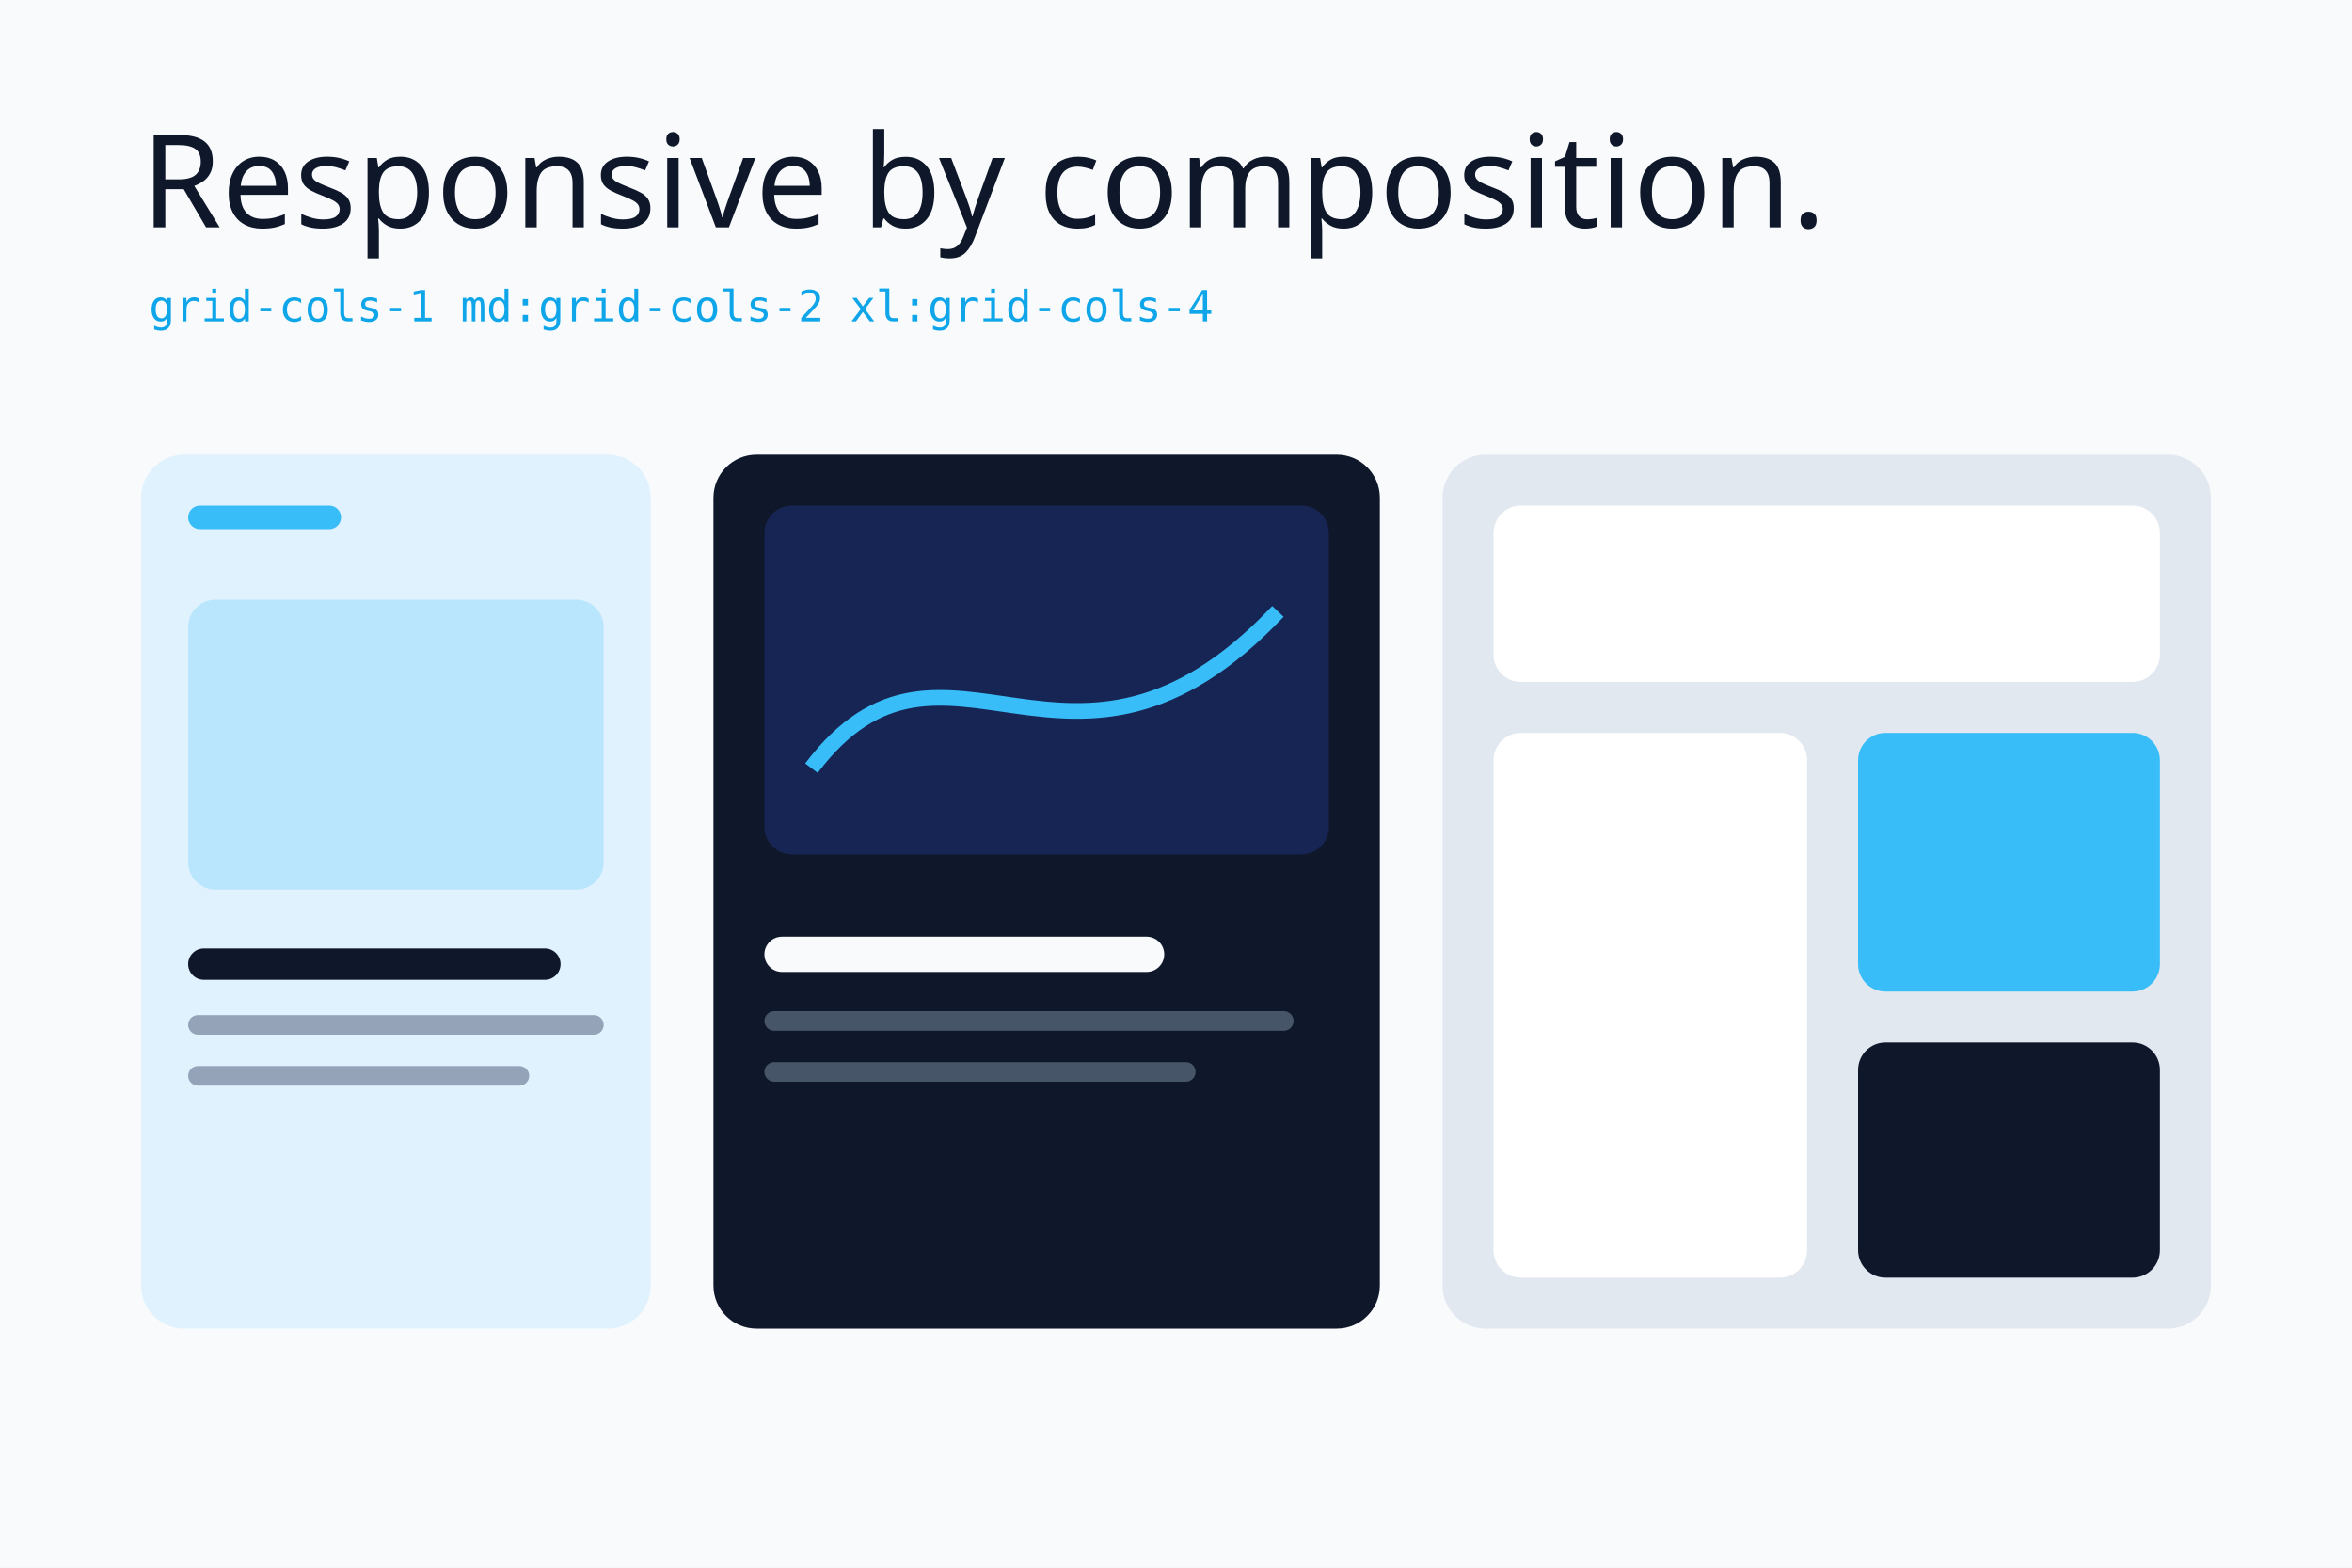
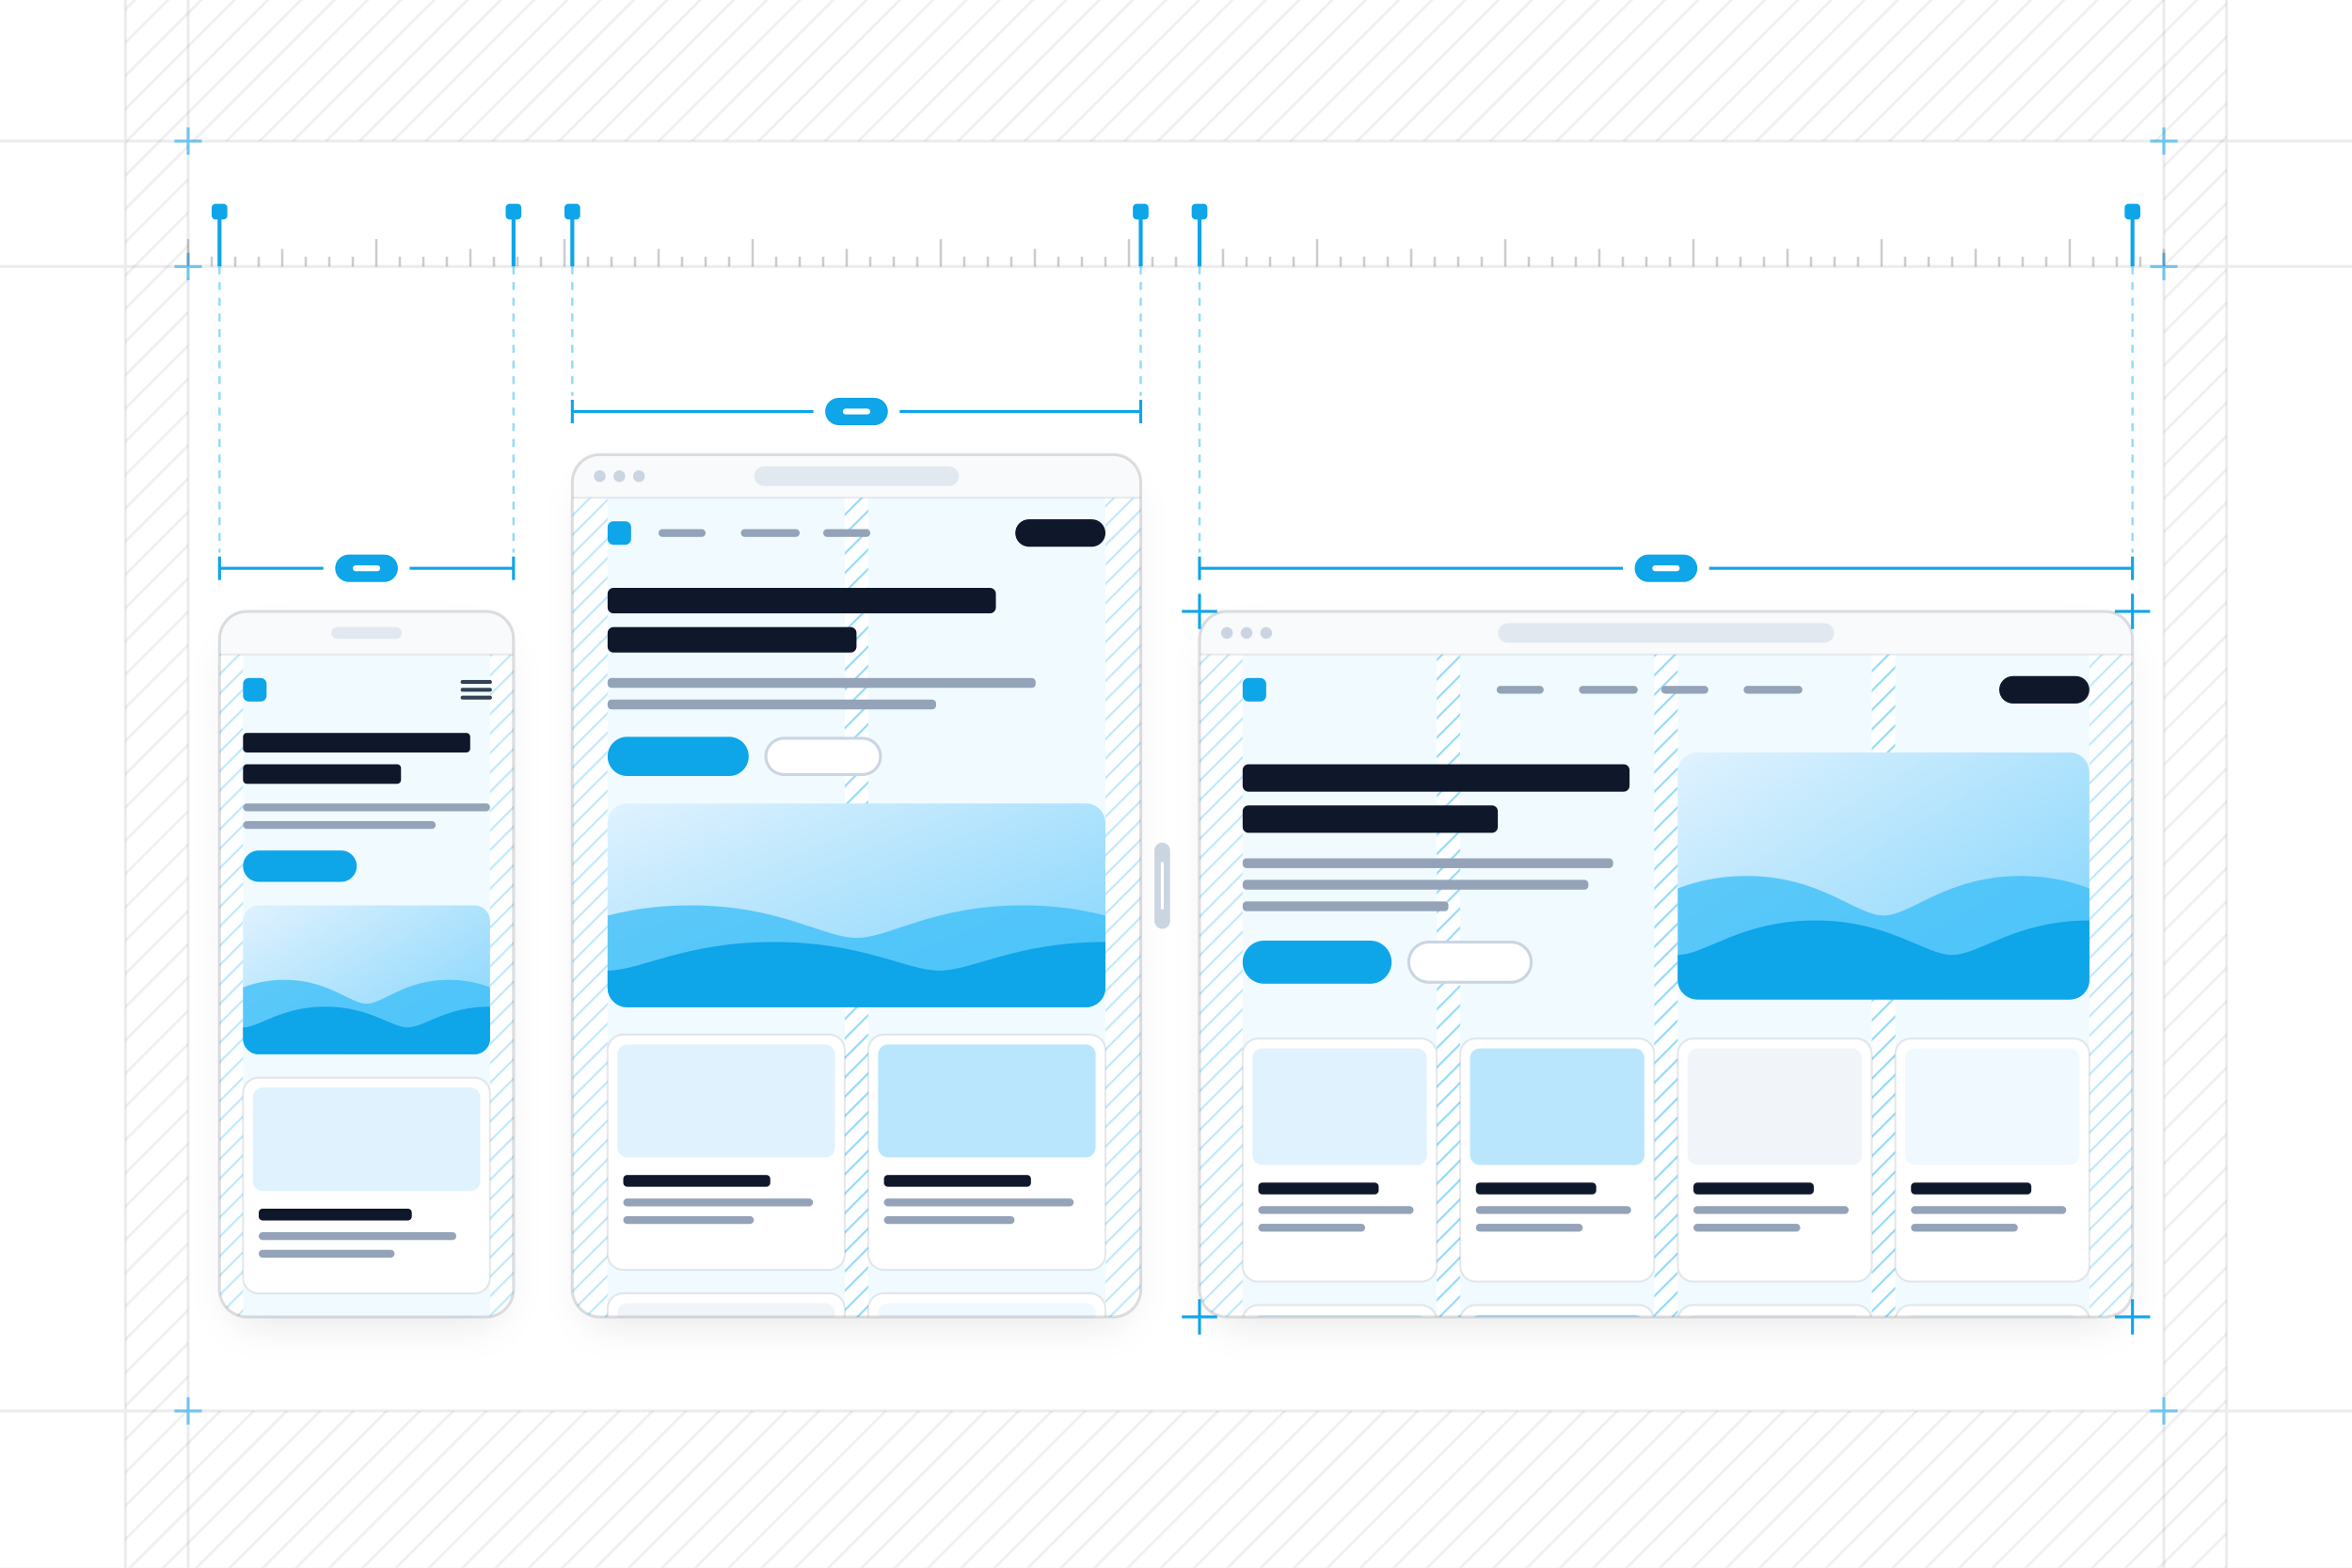
- <svg xmlns="http://www.w3.org/2000/svg" viewBox="0 0 1200 800">
-   <rect width="1200" height="800" fill="#f8fafc" />
-   <text x="72" y="116" font-family="ui-sans-serif, sans-serif" font-size="66" font-weight="500" fill="#0f172a">Responsive by composition.</text>
-   <text x="76" y="164" font-family="ui-monospace, monospace" font-size="22" fill="#0ea5e9">grid-cols-1  md:grid-cols-2  xl:grid-cols-4</text>
-   <g transform="translate(72 232)">
-     <g>
-       <rect width="260" height="446" rx="22" fill="#e0f2fe" />
-       <rect x="24" y="26" width="78" height="12" rx="6" fill="#38bdf8" />
-       <rect x="24" y="74" width="212" height="148" rx="14" fill="#bae6fd" />
-       <rect x="24" y="252" width="190" height="16" rx="8" fill="#0f172a" />
-       <rect x="24" y="286" width="212" height="10" rx="5" fill="#94a3b8" />
-       <rect x="24" y="312" width="174" height="10" rx="5" fill="#94a3b8" />
+ <svg xmlns="http://www.w3.org/2000/svg" viewBox="0 0 1200 800" fill="none">
+   <defs>
+     <pattern id="ed-h" width="12" height="12" patternUnits="userSpaceOnUse" patternTransform="rotate(45)">
+       <rect width="1.2" height="12" fill="#0F172A" fill-opacity="0.07" />
+     </pattern>
+     <pattern id="ed-g" width="7" height="7" patternUnits="userSpaceOnUse" patternTransform="rotate(45)">
+       <rect width="1.1" height="7" fill="#38BDF8" fill-opacity="0.5" />
+     </pattern>
+     <linearGradient id="ed-img" x1="0" y1="0" x2="1" y2="1">
+       <stop stop-color="#E0F2FE" />
+       <stop offset="1" stop-color="#7DD3FC" />
+     </linearGradient>
+     <filter id="ed-sh" x="-20%" y="-20%" width="140%" height="140%">
+       <feGaussianBlur stdDeviation="10" />
+     </filter>
+     <clipPath id="ed-c0">
+       <rect x="112" y="312" width="150" height="360" rx="14" />
+     </clipPath>
+     <clipPath id="ed-i0-124">
+       <rect x="124" y="462" width="126" height="76" rx="8" />
+     </clipPath>
+     <clipPath id="ed-c1">
+       <rect x="292" y="232" width="290" height="440" rx="14" />
+     </clipPath>
+     <clipPath id="ed-i1-310">
+       <rect x="310" y="410" width="254" height="104" rx="10" />
+     </clipPath>
+     <clipPath id="ed-c2">
+       <rect x="612" y="312" width="476" height="360" rx="14" />
+     </clipPath>
+     <clipPath id="ed-i2-856">
+       <rect x="856" y="384" width="210" height="126" rx="10" />
+     </clipPath>
+   </defs>
+   <rect x="0" y="0" width="1200" height="800" fill="#FFFFFF" />
+   <g fill="url(#ed-h)">
+     <rect x="64" y="0" width="32" height="800" />
+     <rect x="1104" y="0" width="32" height="800" />
+     <rect x="96" y="0" width="1008" height="72" />
+     <rect x="96" y="720" width="1008" height="80" />
+   </g>
+   <path d="M64 0V800M96 0V800M1104 0V800M1136 0V800M0 72H1200M0 136H1200M0 720H1200" stroke="#0F172A" stroke-opacity=".08" stroke-width="1.5" />
+   <path d="M89 72H103M96 65V79M1097 72H1111M1104 65V79M89 136H103M96 129V143M1097 136H1111M1104 129V143M89 720H103M96 713V727M1097 720H1111M1104 713V727" stroke="#0EA5E9" stroke-opacity="0.55" stroke-width="1.5" />
+   <path d="M96 136V122M108 136V131M120 136V131M132 136V131M144 136V127M156 136V131M168 136V131M180 136V131M192 136V122M204 136V131M216 136V131M228 136V131M240 136V127M252 136V131M264 136V131M276 136V131M288 136V122M300 136V131M312 136V131M324 136V131M336 136V127M348 136V131M360 136V131M372 136V131M384 136V122M396 136V131M408 136V131M420 136V131M432 136V127M444 136V131M456 136V131M468 136V131M480 136V122M492 136V131M504 136V131M516 136V131M528 136V127M540 136V131M552 136V131M564 136V131M576 136V122M588 136V131M600 136V131M612 136V131M624 136V127M636 136V131M648 136V131M660 136V131M672 136V122M684 136V131M696 136V131M708 136V131M720 136V127M732 136V131M744 136V131M756 136V131M768 136V122M780 136V131M792 136V131M804 136V131M816 136V127M828 136V131M840 136V131M852 136V131M864 136V122M876 136V131M888 136V131M900 136V131M912 136V127M924 136V131M936 136V131M948 136V131M960 136V122M972 136V131M984 136V131M996 136V131M1008 136V127M1020 136V131M1032 136V131M1044 136V131M1056 136V122M1068 136V131M1080 136V131M1092 136V131M1104 136V127" stroke="#0F172A" stroke-opacity=".22" stroke-width="1.2" />
+   <path d="M112 110V136M262 110V136" stroke="#0EA5E9" stroke-width="2" />
+   <rect x="108" y="104" width="8" height="8" rx="2" fill="#0EA5E9" />
+   <rect x="258" y="104" width="8" height="8" rx="2" fill="#0EA5E9" />
+   <path d="M112 136V282M262 136V282" stroke="#38BDF8" stroke-opacity=".55" stroke-width="1.2" stroke-dasharray="4 4" />
+   <path d="M112 290H165M209 290H262M112 284V296M262 284V296" stroke="#0EA5E9" stroke-width="1.5" />
+   <rect x="171" y="283" width="32" height="14" rx="7" fill="#0EA5E9" />
+   <rect x="180" y="288.5" width="14" height="3" rx="1.5" fill="#FFFFFF" />
+   <rect x="118" y="326" width="138" height="350" rx="14" fill="#0F172A" fill-opacity=".09" filter="url(#ed-sh)" />
+   <rect x="112" y="312" width="150" height="360" rx="14" fill="#FFFFFF" />
+   <g clip-path="url(#ed-c0)">
+     <rect x="112" y="312" width="150" height="22" fill="#F8FAFC" />
+     <path d="M112 334H262" stroke="#0F172A" stroke-opacity=".08" stroke-width="1" />
+     <rect x="169" y="320" width="36" height="6" rx="3" fill="#E2E8F0" />
+     <rect x="124" y="334" width="126" height="338" fill="#38BDF8" fill-opacity=".07" />
+     <rect x="112" y="334" width="12" height="338" fill="url(#ed-g)" fill-opacity=".6" />
+     <rect x="250" y="334" width="12" height="338" fill="url(#ed-g)" fill-opacity=".6" />
+     <rect x="124" y="346" width="12" height="12" rx="3" fill="#0EA5E9" />
+     <path d="M236 348H250M236 352H250M236 356H250" stroke="#334155" stroke-width="2" stroke-linecap="round" />
+     <rect x="124" y="374" width="115.9" height="10" rx="2" fill="#0F172A" />
+     <rect x="124" y="390" width="80.6" height="10" rx="2" fill="#0F172A" />
+     <rect x="124" y="410" width="126" height="4" rx="2" fill="#94A3B8" />
+     <rect x="124" y="419" width="98.3" height="4" rx="2" fill="#94A3B8" />
+     <rect x="124" y="434" width="58" height="16" rx="8" fill="#0EA5E9" />
+     <rect x="124" y="462" width="126" height="76" rx="8" fill="url(#ed-img)" />
+     <g clip-path="url(#ed-i0-124)">
+       <path d="M103 512.2C111.4 512.2 122.3 500 145 500C167.7 500 178.6 512.2 187 512.2C195.4 512.2 206.3 500 229 500C251.7 500 262.6 512.2 271 512.2C279.4 512.2 290.3 500 313 500C335.7 500 346.6 512.2 355 512.2C363.4 512.2 374.3 500 397 500C419.7 500 430.6 512.2 439 512.2V538H103Z" fill="#38BDF8" fill-opacity=".75" />
+       <path d="M82 513.7C104.7 513.7 115.6 524.3 124 524.3C132.4 524.3 143.3 513.7 166 513.7C188.7 513.7 199.6 524.3 208 524.3C216.4 524.3 227.3 513.7 250 513.7C272.7 513.7 283.6 524.3 292 524.3C300.4 524.3 311.3 513.7 334 513.7C356.7 513.7 367.6 524.3 376 524.3C384.4 524.3 395.3 513.7 418 513.7V538H82Z" fill="#0EA5E9" />
    </g>
-     <g transform="translate(292)">
-       <rect width="340" height="446" rx="22" fill="#0f172a" />
-       <rect x="26" y="26" width="288" height="178" rx="14" fill="#172554" />
-       <path d="M50 160c68-90 132 32 238-80" fill="none" stroke="#38bdf8" stroke-width="8" />
-       <rect x="26" y="246" width="204" height="18" rx="9" fill="#f8fafc" />
-       <rect x="26" y="284" width="270" height="10" rx="5" fill="#475569" />
-       <rect x="26" y="310" width="220" height="10" rx="5" fill="#475569" />
+     <rect x="124" y="550" width="126" height="110" rx="8" fill="#FFFFFF" stroke="#0F172A" stroke-opacity=".1" stroke-width="1" />
+     <rect x="129" y="555" width="116" height="52.8" rx="5" fill="#E0F2FE" />
+     <rect x="132" y="616.8" width="78.1" height="6" rx="2" fill="#0F172A" />
+     <rect x="132" y="628.8" width="100.8" height="4" rx="2" fill="#94A3B8" />
+     <rect x="132" y="637.8" width="69.3" height="4" rx="2" fill="#94A3B8" />
+   </g>
+   <rect x="112" y="312" width="150" height="360" rx="14" fill="none" stroke="#0F172A" stroke-opacity=".14" stroke-width="1.5" />
+   <path d="M292 110V136M582 110V136" stroke="#0EA5E9" stroke-width="2" />
+   <rect x="288" y="104" width="8" height="8" rx="2" fill="#0EA5E9" />
+   <rect x="578" y="104" width="8" height="8" rx="2" fill="#0EA5E9" />
+   <path d="M292 136V202M582 136V202" stroke="#38BDF8" stroke-opacity=".55" stroke-width="1.2" stroke-dasharray="4 4" />
+   <path d="M292 210H415M459 210H582M292 204V216M582 204V216" stroke="#0EA5E9" stroke-width="1.5" />
+   <rect x="421" y="203" width="32" height="14" rx="7" fill="#0EA5E9" />
+   <rect x="430" y="208.5" width="14" height="3" rx="1.5" fill="#FFFFFF" />
+   <rect x="298" y="246" width="278" height="430" rx="14" fill="#0F172A" fill-opacity=".09" filter="url(#ed-sh)" />
+   <rect x="292" y="232" width="290" height="440" rx="14" fill="#FFFFFF" />
+   <g clip-path="url(#ed-c1)">
+     <rect x="292" y="232" width="290" height="22" fill="#F8FAFC" />
+     <path d="M292 254H582" stroke="#0F172A" stroke-opacity=".08" stroke-width="1" />
+     <circle cx="306" cy="243" r="3" fill="#CBD5E1" />
+     <circle cx="316" cy="243" r="3" fill="#CBD5E1" />
+     <circle cx="326" cy="243" r="3" fill="#CBD5E1" />
+     <rect x="384.8" y="238" width="104.4" height="10" rx="5" fill="#E2E8F0" />
+     <rect x="310" y="254" width="121" height="418" fill="#38BDF8" fill-opacity=".07" />
+     <rect x="443" y="254" width="121" height="418" fill="#38BDF8" fill-opacity=".07" />
+     <rect x="431" y="254" width="12" height="418" fill="url(#ed-g)" />
+     <rect x="292" y="254" width="18" height="418" fill="url(#ed-g)" fill-opacity=".6" />
+     <rect x="564" y="254" width="18" height="418" fill="url(#ed-g)" fill-opacity=".6" />
+     <rect x="310" y="266" width="12" height="12" rx="3" fill="#0EA5E9" />
+     <rect x="336" y="270" width="24" height="4" rx="2" fill="#94A3B8" />
+     <rect x="378" y="270" width="30" height="4" rx="2" fill="#94A3B8" />
+     <rect x="420" y="270" width="24" height="4" rx="2" fill="#94A3B8" />
+     <rect x="518" y="265" width="46" height="14" rx="7" fill="#0F172A" />
+     <rect x="310" y="300" width="198.1" height="13" rx="3" fill="#0F172A" />
+     <rect x="310" y="320" width="127" height="13" rx="3" fill="#0F172A" />
+     <rect x="310" y="346" width="218.4" height="5" rx="2" fill="#94A3B8" />
+     <rect x="310" y="357" width="167.6" height="5" rx="2" fill="#94A3B8" />
+     <rect x="310" y="376" width="72" height="20" rx="10" fill="#0EA5E9" />
+     <rect x="390.75" y="376.75" width="58.5" height="18.5" rx="9.25" fill="#FFFFFF" stroke="#CBD5E1" stroke-width="1.5" />
+     <rect x="310" y="410" width="254" height="104" rx="10" fill="url(#ed-img)" />
+     <g clip-path="url(#ed-i1-310)">
+       <path d="M267.7 478.6C284.6 478.6 306.5 462 352.3 462C398.1 462 420.1 478.6 437 478.6C453.9 478.6 475.9 462 521.7 462C567.5 462 589.4 478.6 606.3 478.6C623.3 478.6 645.2 462 691 462C736.8 462 758.7 478.6 775.7 478.6C792.6 478.6 814.5 462 860.3 462C906.1 462 928.1 478.6 945 478.6V514H267.7Z" fill="#38BDF8" fill-opacity=".75" />
+       <path d="M225.3 480.7C271.1 480.7 293.1 495.3 310 495.3C326.9 495.3 348.9 480.7 394.7 480.7C440.5 480.7 462.4 495.3 479.3 495.3C496.3 495.3 518.2 480.7 564 480.7C609.8 480.7 631.7 495.3 648.7 495.3C665.6 495.3 687.5 480.7 733.3 480.7C779.1 480.7 801.1 495.3 818 495.3C834.9 495.3 856.9 480.7 902.7 480.7V514H225.3Z" fill="#0EA5E9" />
    </g>
-     <g transform="translate(664)">
-       <rect width="392" height="446" rx="22" fill="#e2e8f0" />
-       <rect x="26" y="26" width="340" height="90" rx="14" fill="#ffffff" />
-       <rect x="26" y="142" width="160" height="278" rx="14" fill="#ffffff" />
-       <rect x="212" y="142" width="154" height="132" rx="14" fill="#38bdf8" />
-       <rect x="212" y="300" width="154" height="120" rx="14" fill="#0f172a" />
+     <rect x="310" y="528" width="121" height="120" rx="8" fill="#FFFFFF" stroke="#0F172A" stroke-opacity=".1" stroke-width="1" />
+     <rect x="315" y="533" width="111" height="57.6" rx="5" fill="#E0F2FE" />
+     <rect x="318" y="599.6" width="75" height="6" rx="2" fill="#0F172A" />
+     <rect x="318" y="611.6" width="96.8" height="4" rx="2" fill="#94A3B8" />
+     <rect x="318" y="620.6" width="66.6" height="4" rx="2" fill="#94A3B8" />
+     <rect x="443" y="528" width="121" height="120" rx="8" fill="#FFFFFF" stroke="#0F172A" stroke-opacity=".1" stroke-width="1" />
+     <rect x="448" y="533" width="111" height="57.6" rx="5" fill="#BAE6FD" />
+     <rect x="451" y="599.6" width="75" height="6" rx="2" fill="#0F172A" />
+     <rect x="451" y="611.6" width="96.8" height="4" rx="2" fill="#94A3B8" />
+     <rect x="451" y="620.6" width="66.6" height="4" rx="2" fill="#94A3B8" />
+     <rect x="310" y="660" width="121" height="120" rx="8" fill="#FFFFFF" stroke="#0F172A" stroke-opacity=".1" stroke-width="1" />
+     <rect x="315" y="665" width="111" height="57.6" rx="5" fill="#F1F5F9" />
+     <rect x="318" y="731.6" width="75" height="6" rx="2" fill="#0F172A" />
+     <rect x="318" y="743.6" width="96.8" height="4" rx="2" fill="#94A3B8" />
+     <rect x="318" y="752.6" width="66.6" height="4" rx="2" fill="#94A3B8" />
+     <rect x="443" y="660" width="121" height="120" rx="8" fill="#FFFFFF" stroke="#0F172A" stroke-opacity=".1" stroke-width="1" />
+     <rect x="448" y="665" width="111" height="57.6" rx="5" fill="#F0F9FF" />
+     <rect x="451" y="731.6" width="75" height="6" rx="2" fill="#0F172A" />
+     <rect x="451" y="743.6" width="96.8" height="4" rx="2" fill="#94A3B8" />
+     <rect x="451" y="752.6" width="66.6" height="4" rx="2" fill="#94A3B8" />
+   </g>
+   <rect x="292" y="232" width="290" height="440" rx="14" fill="none" stroke="#0F172A" stroke-opacity=".14" stroke-width="1.5" />
+   <path d="M612 110V136M1088 110V136" stroke="#0EA5E9" stroke-width="2" />
+   <rect x="608" y="104" width="8" height="8" rx="2" fill="#0EA5E9" />
+   <rect x="1084" y="104" width="8" height="8" rx="2" fill="#0EA5E9" />
+   <path d="M612 136V282M1088 136V282" stroke="#38BDF8" stroke-opacity=".55" stroke-width="1.2" stroke-dasharray="4 4" />
+   <path d="M612 290H828M872 290H1088M612 284V296M1088 284V296" stroke="#0EA5E9" stroke-width="1.5" />
+   <rect x="834" y="283" width="32" height="14" rx="7" fill="#0EA5E9" />
+   <rect x="843" y="288.5" width="14" height="3" rx="1.5" fill="#FFFFFF" />
+   <rect x="618" y="326" width="464" height="350" rx="14" fill="#0F172A" fill-opacity=".09" filter="url(#ed-sh)" />
+   <rect x="612" y="312" width="476" height="360" rx="14" fill="#FFFFFF" />
+   <g clip-path="url(#ed-c2)">
+     <rect x="612" y="312" width="476" height="22" fill="#F8FAFC" />
+     <path d="M612 334H1088" stroke="#0F172A" stroke-opacity=".08" stroke-width="1" />
+     <circle cx="626" cy="323" r="3" fill="#CBD5E1" />
+     <circle cx="636" cy="323" r="3" fill="#CBD5E1" />
+     <circle cx="646" cy="323" r="3" fill="#CBD5E1" />
+     <rect x="764.3" y="318" width="171.4" height="10" rx="5" fill="#E2E8F0" />
+     <rect x="634" y="334" width="99" height="338" fill="#38BDF8" fill-opacity=".07" />
+     <rect x="745" y="334" width="99" height="338" fill="#38BDF8" fill-opacity=".07" />
+     <rect x="856" y="334" width="99" height="338" fill="#38BDF8" fill-opacity=".07" />
+     <rect x="967" y="334" width="99" height="338" fill="#38BDF8" fill-opacity=".07" />
+     <rect x="733" y="334" width="12" height="338" fill="url(#ed-g)" />
+     <rect x="844" y="334" width="12" height="338" fill="url(#ed-g)" />
+     <rect x="955" y="334" width="12" height="338" fill="url(#ed-g)" />
+     <rect x="612" y="334" width="22" height="338" fill="url(#ed-g)" fill-opacity=".6" />
+     <rect x="1066" y="334" width="22" height="338" fill="url(#ed-g)" fill-opacity=".6" />
+     <rect x="634" y="346" width="12" height="12" rx="3" fill="#0EA5E9" />
+     <rect x="763.6" y="350" width="24" height="4" rx="2" fill="#94A3B8" />
+     <rect x="805.6" y="350" width="30" height="4" rx="2" fill="#94A3B8" />
+     <rect x="847.6" y="350" width="24" height="4" rx="2" fill="#94A3B8" />
+     <rect x="889.6" y="350" width="30" height="4" rx="2" fill="#94A3B8" />
+     <rect x="1020" y="345" width="46" height="14" rx="7" fill="#0F172A" />
+     <rect x="634" y="390" width="197.4" height="14" rx="3" fill="#0F172A" />
+     <rect x="634" y="411" width="130.2" height="14" rx="3" fill="#0F172A" />
+     <rect x="634" y="438" width="189" height="5" rx="2" fill="#94A3B8" />
+     <rect x="634" y="449" width="176.4" height="5" rx="2" fill="#94A3B8" />
+     <rect x="634" y="460" width="105" height="5" rx="2" fill="#94A3B8" />
+     <rect x="634" y="480" width="76" height="22" rx="11" fill="#0EA5E9" />
+     <rect x="718.75" y="480.75" width="62.5" height="20.5" rx="10.25" fill="#FFFFFF" stroke="#CBD5E1" stroke-width="1.5" />
+     <rect x="856" y="384" width="210" height="126" rx="10" fill="url(#ed-img)" />
+     <g clip-path="url(#ed-i2-856)">
+       <path d="M821 467.2C835 467.2 853.1 447 891 447C928.9 447 947 467.2 961 467.2C975 467.2 993.1 447 1031 447C1068.9 447 1087 467.2 1101 467.2C1115 467.2 1133.1 447 1171 447C1208.9 447 1227 467.2 1241 467.2C1255 467.2 1273.1 447 1311 447C1348.9 447 1367 467.2 1381 467.2V510H821Z" fill="#38BDF8" fill-opacity=".75" />
+       <path d="M786 469.7C823.9 469.7 842 487.3 856 487.3C870 487.3 888.1 469.7 926 469.7C963.9 469.7 982 487.3 996 487.3C1010 487.3 1028.1 469.7 1066 469.7C1103.9 469.7 1122 487.3 1136 487.3C1150 487.3 1168.1 469.7 1206 469.7C1243.9 469.7 1262 487.3 1276 487.3C1290 487.3 1308.1 469.7 1346 469.7V510H786Z" fill="#0EA5E9" />
    </g>
-   </g>
+     <rect x="634" y="530" width="99" height="124" rx="8" fill="#FFFFFF" stroke="#0F172A" stroke-opacity=".1" stroke-width="1" />
+     <rect x="639" y="535" width="89" height="59.5" rx="5" fill="#E0F2FE" />
+     <rect x="642" y="603.5" width="61.4" height="6" rx="2" fill="#0F172A" />
+     <rect x="642" y="615.5" width="79.2" height="4" rx="2" fill="#94A3B8" />
+     <rect x="642" y="624.5" width="54.5" height="4" rx="2" fill="#94A3B8" />
+     <rect x="745" y="530" width="99" height="124" rx="8" fill="#FFFFFF" stroke="#0F172A" stroke-opacity=".1" stroke-width="1" />
+     <rect x="750" y="535" width="89" height="59.5" rx="5" fill="#BAE6FD" />
+     <rect x="753" y="603.5" width="61.4" height="6" rx="2" fill="#0F172A" />
+     <rect x="753" y="615.5" width="79.2" height="4" rx="2" fill="#94A3B8" />
+     <rect x="753" y="624.5" width="54.5" height="4" rx="2" fill="#94A3B8" />
+     <rect x="856" y="530" width="99" height="124" rx="8" fill="#FFFFFF" stroke="#0F172A" stroke-opacity=".1" stroke-width="1" />
+     <rect x="861" y="535" width="89" height="59.5" rx="5" fill="#F1F5F9" />
+     <rect x="864" y="603.5" width="61.4" height="6" rx="2" fill="#0F172A" />
+     <rect x="864" y="615.5" width="79.2" height="4" rx="2" fill="#94A3B8" />
+     <rect x="864" y="624.5" width="54.5" height="4" rx="2" fill="#94A3B8" />
+     <rect x="967" y="530" width="99" height="124" rx="8" fill="#FFFFFF" stroke="#0F172A" stroke-opacity=".1" stroke-width="1" />
+     <rect x="972" y="535" width="89" height="59.5" rx="5" fill="#F0F9FF" />
+     <rect x="975" y="603.5" width="61.4" height="6" rx="2" fill="#0F172A" />
+     <rect x="975" y="615.5" width="79.2" height="4" rx="2" fill="#94A3B8" />
+     <rect x="975" y="624.5" width="54.5" height="4" rx="2" fill="#94A3B8" />
+     <rect x="634" y="666" width="99" height="124" rx="8" fill="#FFFFFF" stroke="#0F172A" stroke-opacity=".1" stroke-width="1" />
+     <rect x="639" y="671" width="89" height="59.5" rx="5" fill="#E0F2FE" />
+     <rect x="642" y="739.5" width="61.4" height="6" rx="2" fill="#0F172A" />
+     <rect x="642" y="751.5" width="79.2" height="4" rx="2" fill="#94A3B8" />
+     <rect x="642" y="760.5" width="54.5" height="4" rx="2" fill="#94A3B8" />
+     <rect x="745" y="666" width="99" height="124" rx="8" fill="#FFFFFF" stroke="#0F172A" stroke-opacity=".1" stroke-width="1" />
+     <rect x="750" y="671" width="89" height="59.5" rx="5" fill="#BAE6FD" />
+     <rect x="753" y="739.5" width="61.4" height="6" rx="2" fill="#0F172A" />
+     <rect x="753" y="751.5" width="79.2" height="4" rx="2" fill="#94A3B8" />
+     <rect x="753" y="760.5" width="54.5" height="4" rx="2" fill="#94A3B8" />
+     <rect x="856" y="666" width="99" height="124" rx="8" fill="#FFFFFF" stroke="#0F172A" stroke-opacity=".1" stroke-width="1" />
+     <rect x="861" y="671" width="89" height="59.5" rx="5" fill="#F1F5F9" />
+     <rect x="864" y="739.5" width="61.4" height="6" rx="2" fill="#0F172A" />
+     <rect x="864" y="751.5" width="79.2" height="4" rx="2" fill="#94A3B8" />
+     <rect x="864" y="760.5" width="54.5" height="4" rx="2" fill="#94A3B8" />
+     <rect x="967" y="666" width="99" height="124" rx="8" fill="#FFFFFF" stroke="#0F172A" stroke-opacity=".1" stroke-width="1" />
+     <rect x="972" y="671" width="89" height="59.5" rx="5" fill="#F0F9FF" />
+     <rect x="975" y="739.5" width="61.4" height="6" rx="2" fill="#0F172A" />
+     <rect x="975" y="751.5" width="79.2" height="4" rx="2" fill="#94A3B8" />
+     <rect x="975" y="760.5" width="54.5" height="4" rx="2" fill="#94A3B8" />
+   </g>
+   <rect x="612" y="312" width="476" height="360" rx="14" fill="none" stroke="#0F172A" stroke-opacity=".14" stroke-width="1.5" />
+   <path d="M603 312H621M612 303V321M1079 312H1097M1088 303V321M603 672H621M612 663V681M1079 672H1097M1088 663V681" stroke="#0EA5E9" stroke-width="1.5" />
+   <rect x="589" y="430" width="8" height="44" rx="4" fill="#CBD5E1" />
+   <path d="M593 440V464" stroke="#FFFFFF" stroke-width="1.5" />
</svg>
